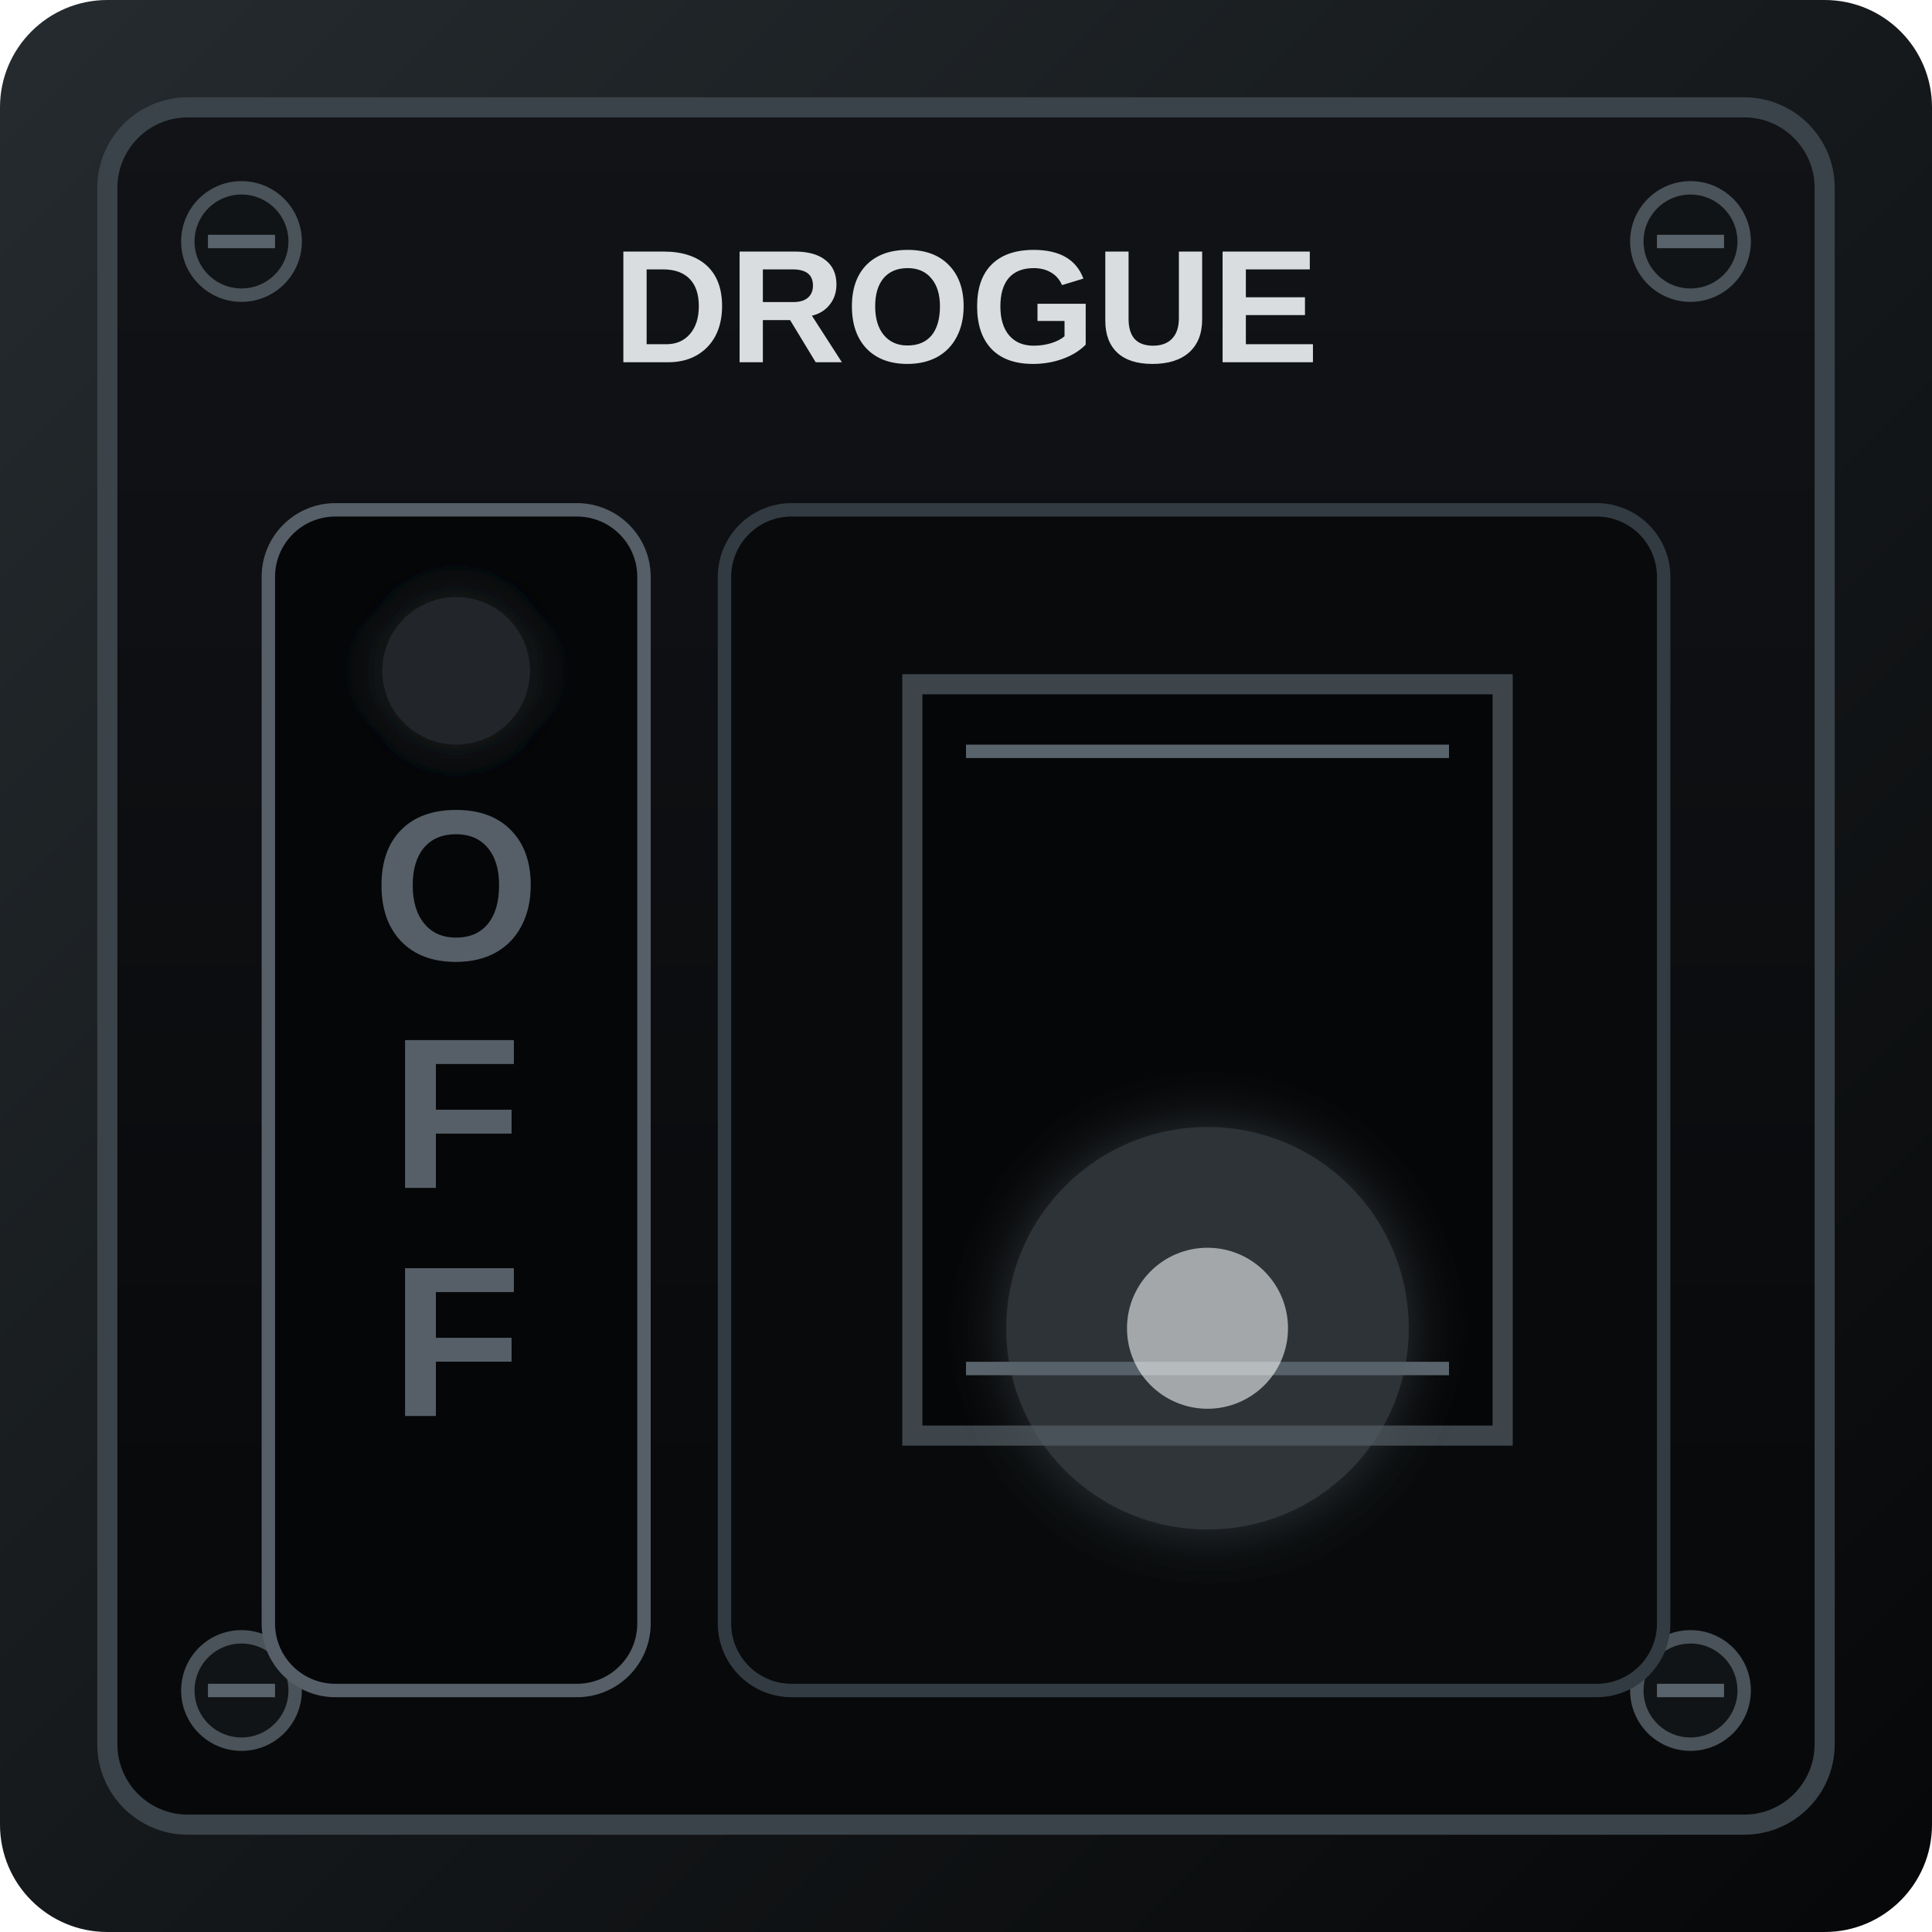
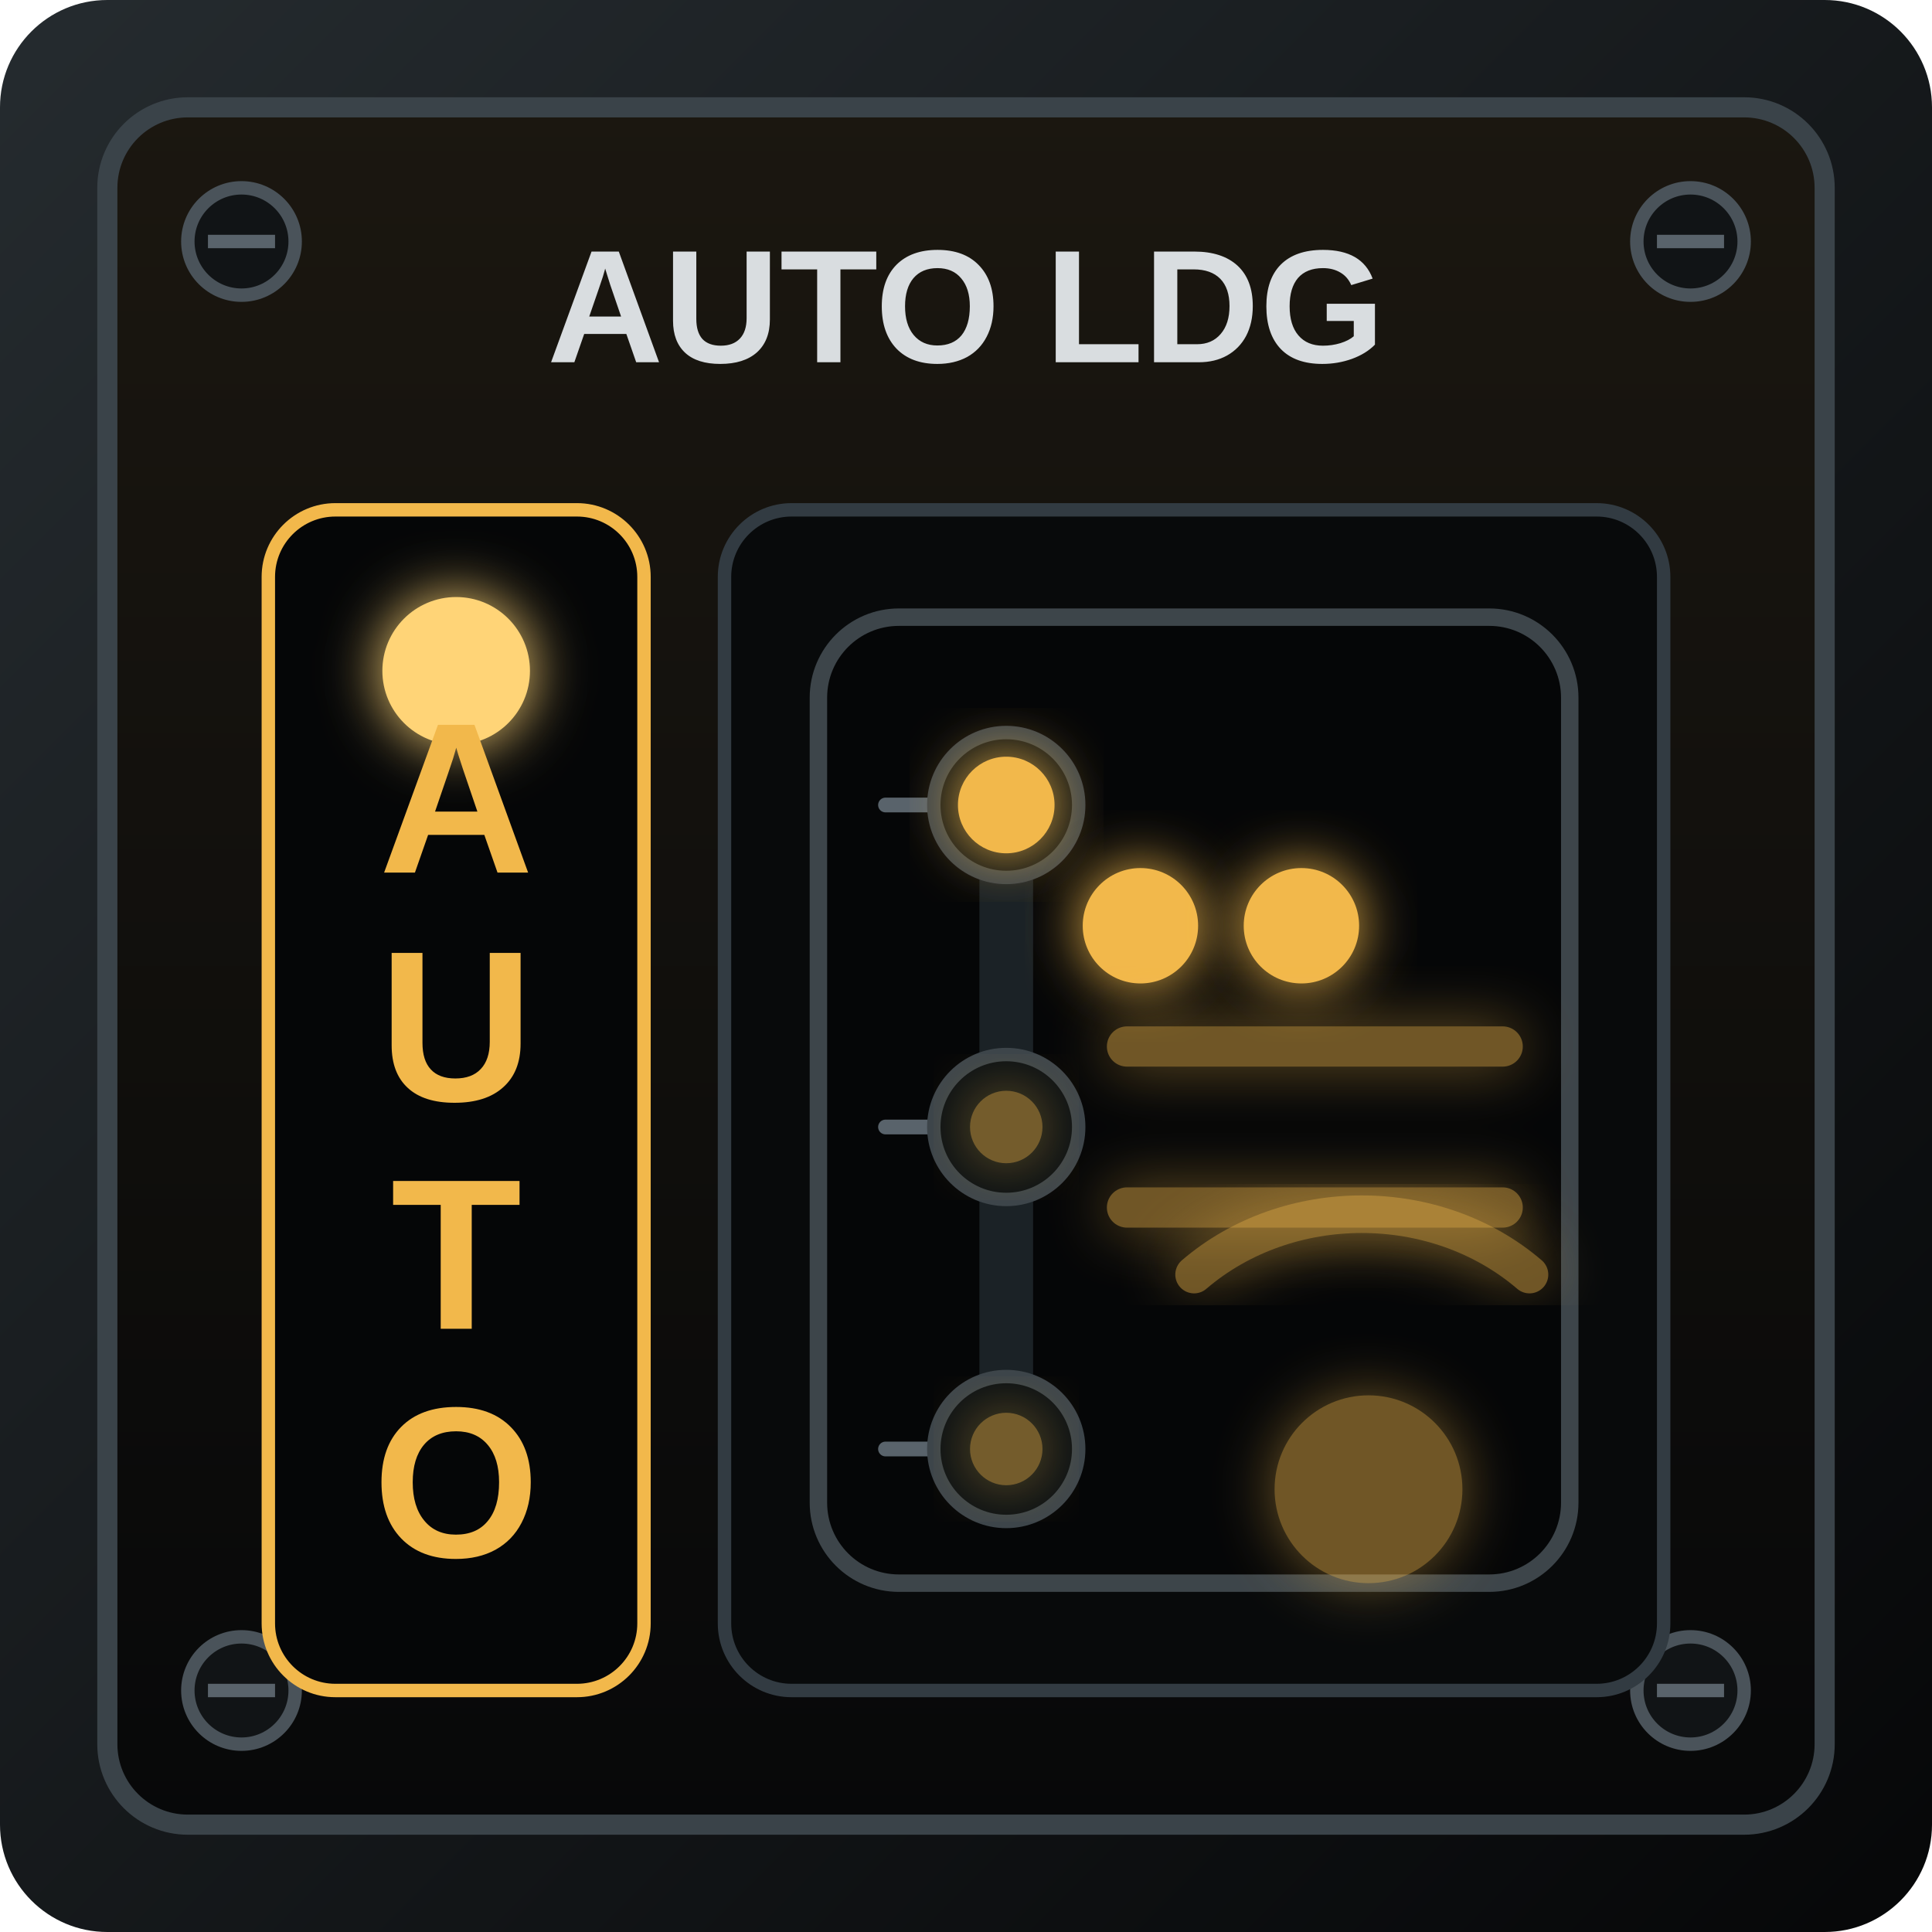
<svg xmlns="http://www.w3.org/2000/svg" width="144" height="144" viewBox="0 0 144 144">
  <defs>
    <linearGradient id="case" x1="0" y1="0" x2="1" y2="1">
      <stop offset="0" stop-color="#252b2f" />
      <stop offset="1" stop-color="#060708" />
    </linearGradient>
    <linearGradient id="plate" x1="0" y1="0" x2="0" y2="1">
-       <stop offset="0" stop-color="#111317" />
+       <stop offset="0" stop-color="#1b1710" />
      <stop offset="1" stop-color="#070809" />
    </linearGradient>
    <filter id="glow" x="-50%" y="-50%" width="200%" height="200%">
      <feGaussianBlur stdDeviation="2.2" result="blur" />
      <feMerge>
        <feMergeNode in="blur" />
        <feMergeNode in="SourceGraphic" />
      </feMerge>
    </filter>
  </defs>
  <rect width="144" height="144" rx="8" fill="url(#case)" />
  <rect x="8" y="8" width="128" height="128" rx="6" fill="url(#plate)" stroke="#3a4349" stroke-width="1.5" />
  <circle cx="18" cy="18" r="4" fill="#111416" stroke="#4a535a" stroke-width="1" />
  <path d="M15.5 18h5" stroke="#59636b" stroke-width="1" />
  <circle cx="126" cy="18" r="4" fill="#111416" stroke="#4a535a" stroke-width="1" />
  <path d="M123.5 18h5" stroke="#59636b" stroke-width="1" />
  <circle cx="18" cy="126" r="4" fill="#111416" stroke="#4a535a" stroke-width="1" />
  <path d="M15.5 126h5" stroke="#59636b" stroke-width="1" />
  <circle cx="126" cy="126" r="4" fill="#111416" stroke="#4a535a" stroke-width="1" />
  <path d="M123.5 126h5" stroke="#59636b" stroke-width="1" />
-   <text x="72" y="27" text-anchor="middle" fill="#d9dde0" font-size="12" font-family="Arial, sans-serif" font-weight="700">DROGUE</text>
-   <rect x="20" y="38" width="28" height="88" rx="5" fill="#050607" stroke="#565f68" stroke-width="1" />
-   <circle cx="34" cy="50" r="5.5" fill="#20252b" filter="url(#glow)" />
-   <text x="34" y="67" text-anchor="middle" dominant-baseline="middle" fill="#565f68" font-size="16" font-family="Arial, sans-serif" font-weight="800">O</text>
-   <text x="34" y="84" text-anchor="middle" dominant-baseline="middle" fill="#565f68" font-size="16" font-family="Arial, sans-serif" font-weight="800">F</text>
-   <text x="34" y="101" text-anchor="middle" dominant-baseline="middle" fill="#565f68" font-size="16" font-family="Arial, sans-serif" font-weight="800">F</text>
+   <text x="72" y="27" text-anchor="middle" fill="#d9dde0" font-size="12" font-family="Arial, sans-serif" font-weight="700">AUTO LDG</text>
+   <rect x="20" y="38" width="28" height="88" rx="5" fill="#050607" stroke="#f2b84b" stroke-width="1" />
+   <circle cx="34" cy="50" r="5.5" fill="#ffd477" filter="url(#glow)" />
+   <text x="34" y="60.5" text-anchor="middle" dominant-baseline="middle" fill="#f2b84b" font-size="16" font-family="Arial, sans-serif" font-weight="800">A</text>
+   <text x="34" y="77.5" text-anchor="middle" dominant-baseline="middle" fill="#f2b84b" font-size="16" font-family="Arial, sans-serif" font-weight="800">U</text>
+   <text x="34" y="94.5" text-anchor="middle" dominant-baseline="middle" fill="#f2b84b" font-size="16" font-family="Arial, sans-serif" font-weight="800">T</text>
+   <text x="34" y="111.5" text-anchor="middle" dominant-baseline="middle" fill="#f2b84b" font-size="16" font-family="Arial, sans-serif" font-weight="800">O</text>
  <rect x="54" y="38" width="70" height="88" rx="5" fill="#080a0b" stroke="#323b42" stroke-width="1" />
-   <path d="M68 51h44v56H68z" fill="#050607" stroke="#3d454a" stroke-width="1.5" />
-   <path d="M72 56h36M72 102h36" stroke="#59636b" stroke-width="1" />
-   <path d="M90 60v32" stroke="#565f68" stroke-width="8" stroke-linecap="round" filter="url(#glow)" opacity="0.5" />
-   <circle cx="90" cy="99" r="15" fill="#565f68" filter="url(#glow)" opacity="0.5" />
-   <circle cx="90" cy="99" r="6" fill="#f9fbfc" opacity="0.58" />
+   <rect x="61" y="46" width="56" height="72" rx="6" fill="#050607" stroke="#3d454a" stroke-width="1.3" />
+   <path d="M66 60h10M66 84h10M66 108h10" stroke="#59636b" stroke-width="1.1" stroke-linecap="round" />
+   <path d="M75 60v48" stroke="#1b2226" stroke-width="4" stroke-linecap="round" />
+   <circle cx="75" cy="60" r="5.4" fill="#0c1113" stroke="#3d454a" stroke-width="1" />
+   <circle cx="75" cy="60" r="3.6" fill="#f2b84b" filter="url(#glow)" />
+   <circle cx="75" cy="84" r="5.4" fill="#0c1113" stroke="#3d454a" stroke-width="1" />
+   <circle cx="75" cy="84" r="2.7" fill="#f2b84b" opacity="0.45" filter="url(#glow)" />
+   <circle cx="75" cy="108" r="5.4" fill="#0c1113" stroke="#3d454a" stroke-width="1" />
+   <circle cx="75" cy="108" r="2.7" fill="#f2b84b" opacity="0.45" filter="url(#glow)" />
+   <path d="M91 51v17" stroke="#f2b84b" stroke-width="3" stroke-linecap="round" filter="url(#glow)" />
+   <circle cx="85" cy="69" r="4.3" fill="#f2b84b" filter="url(#glow)" />
+   <circle cx="97" cy="69" r="4.3" fill="#f2b84b" filter="url(#glow)" />
+   <path d="M84 78h28M84 90h28" stroke="#f2b84b" stroke-width="3" stroke-linecap="round" opacity="0.45" filter="url(#glow)" />
+   <path d="M89 95c7-6 18-6 25 0" fill="none" stroke="#f2b84b" stroke-width="2.8" stroke-linecap="round" opacity="0.45" filter="url(#glow)" />
+   <path d="M102 97v12" stroke="#f2b84b" stroke-width="4" stroke-linecap="round" opacity="0.45" filter="url(#glow)" />
+   <circle cx="102" cy="111" r="7" fill="#f2b84b" opacity="0.45" filter="url(#glow)" />
</svg>
